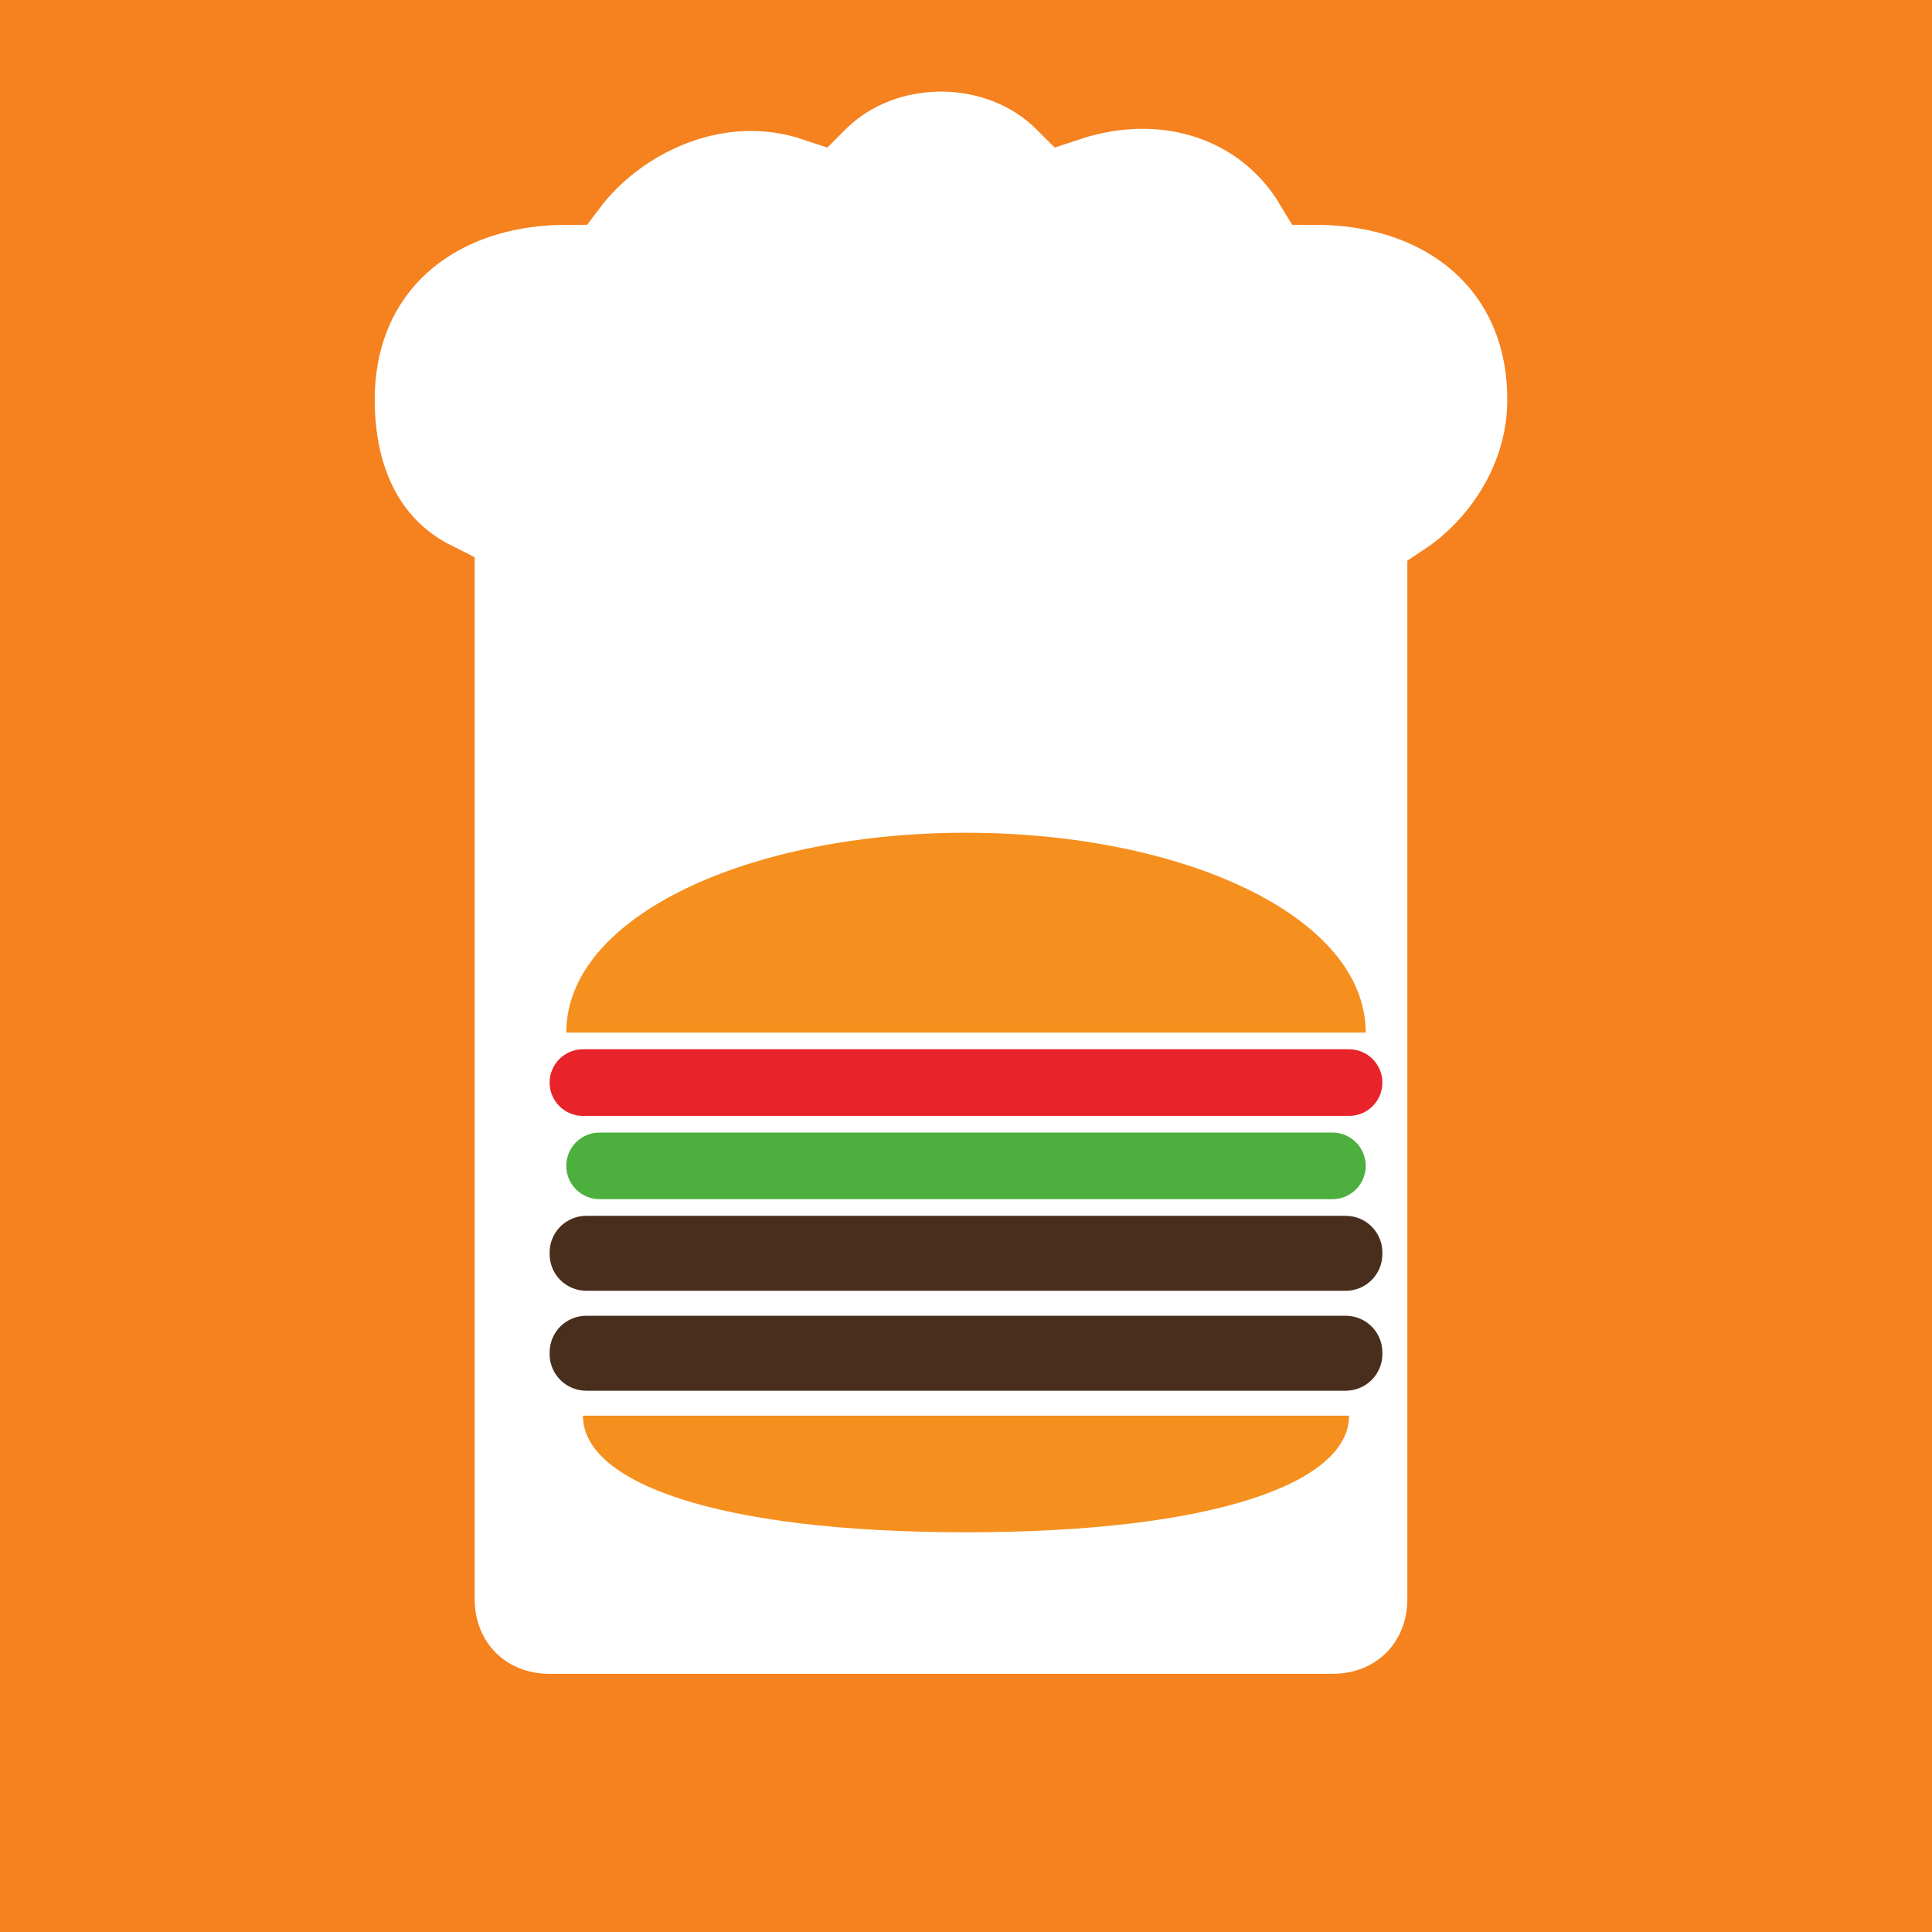
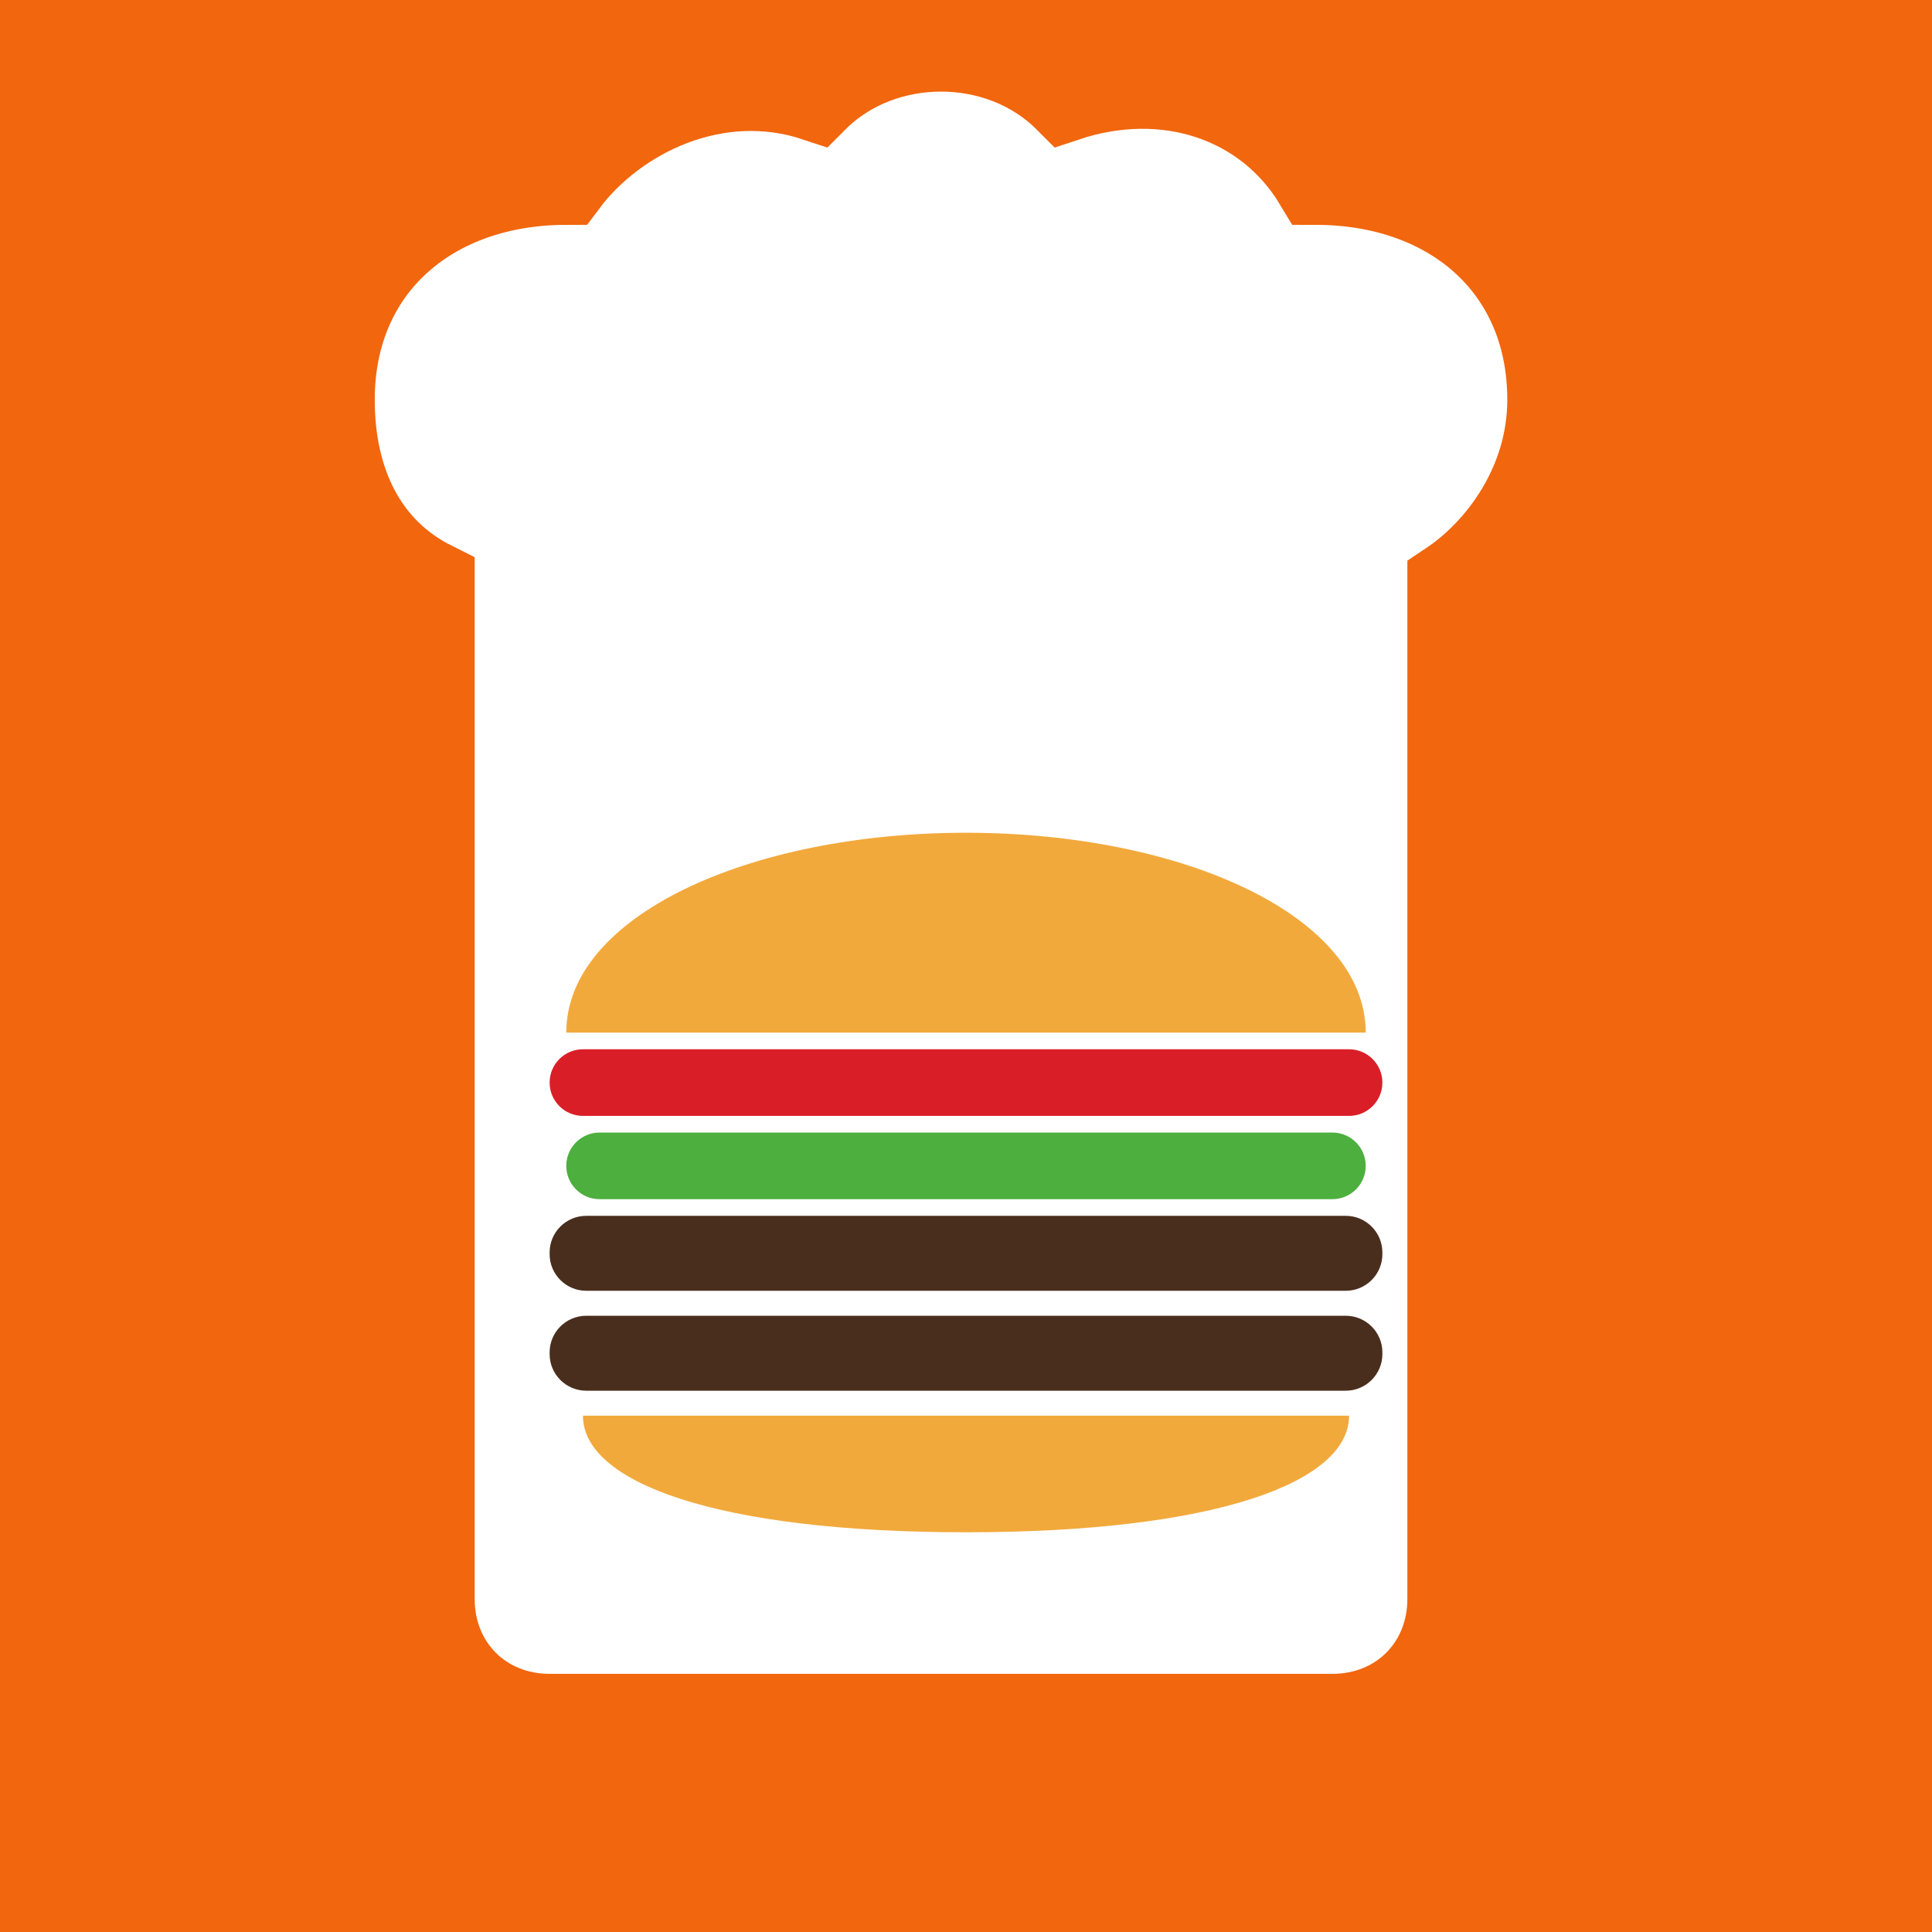
<svg xmlns="http://www.w3.org/2000/svg" viewBox="0 0 100 116" width="512" height="512">
-   <rect x="-20" y="-10" width="140" height="140" fill="#F5811F" />
-   <path d="M12 24c0-8 6-13 14-13 3-4 9-7 15-5 4-4 11-4 15 0 6-2 12 0 15 5 8 0 14 5 14 13 0 5-3 9-6 11v61c0 4-3 7-7 7H25c-4 0-7-3-7-7V35c-4-2-6-6-6-11z" fill="#FFFFFF" stroke="#F5811F" stroke-width="5" />
-   <path d="M26 62c0-7 11-12 24-12s24 5 24 12z" fill="#F5901E" />
-   <rect x="25" y="63" width="50" height="4" rx="2" fill="#E8232A" />
+   <rect x="-20" y="-10" width="140" height="140" fill="#F2660D" />
+   <path d="M12 24c0-8 6-13 14-13 3-4 9-7 15-5 4-4 11-4 15 0 6-2 12 0 15 5 8 0 14 5 14 13 0 5-3 9-6 11v61c0 4-3 7-7 7H25c-4 0-7-3-7-7V35c-4-2-6-6-6-11z" fill="#FFFFFF" stroke="#F2660D" stroke-width="5" />
+   <path d="M26 62c0-7 11-12 24-12s24 5 24 12z" fill="#F2A93B" />
+   <rect x="25" y="63" width="50" height="4" rx="2" fill="#DA1E28" />
  <rect x="26" y="68" width="48" height="4" rx="2" fill="#4CAF3E" />
  <rect x="25" y="73" width="50" height="4.5" rx="2.2" fill="#4A2E1D" />
  <rect x="25" y="79" width="50" height="4.5" rx="2.2" fill="#4A2E1D" />
-   <path d="M27 85h46c0 4-8 7-23 7s-23-3-23-7z" fill="#F5901E" />
+   <path d="M27 85h46c0 4-8 7-23 7s-23-3-23-7z" fill="#F2A93B" />
</svg>
